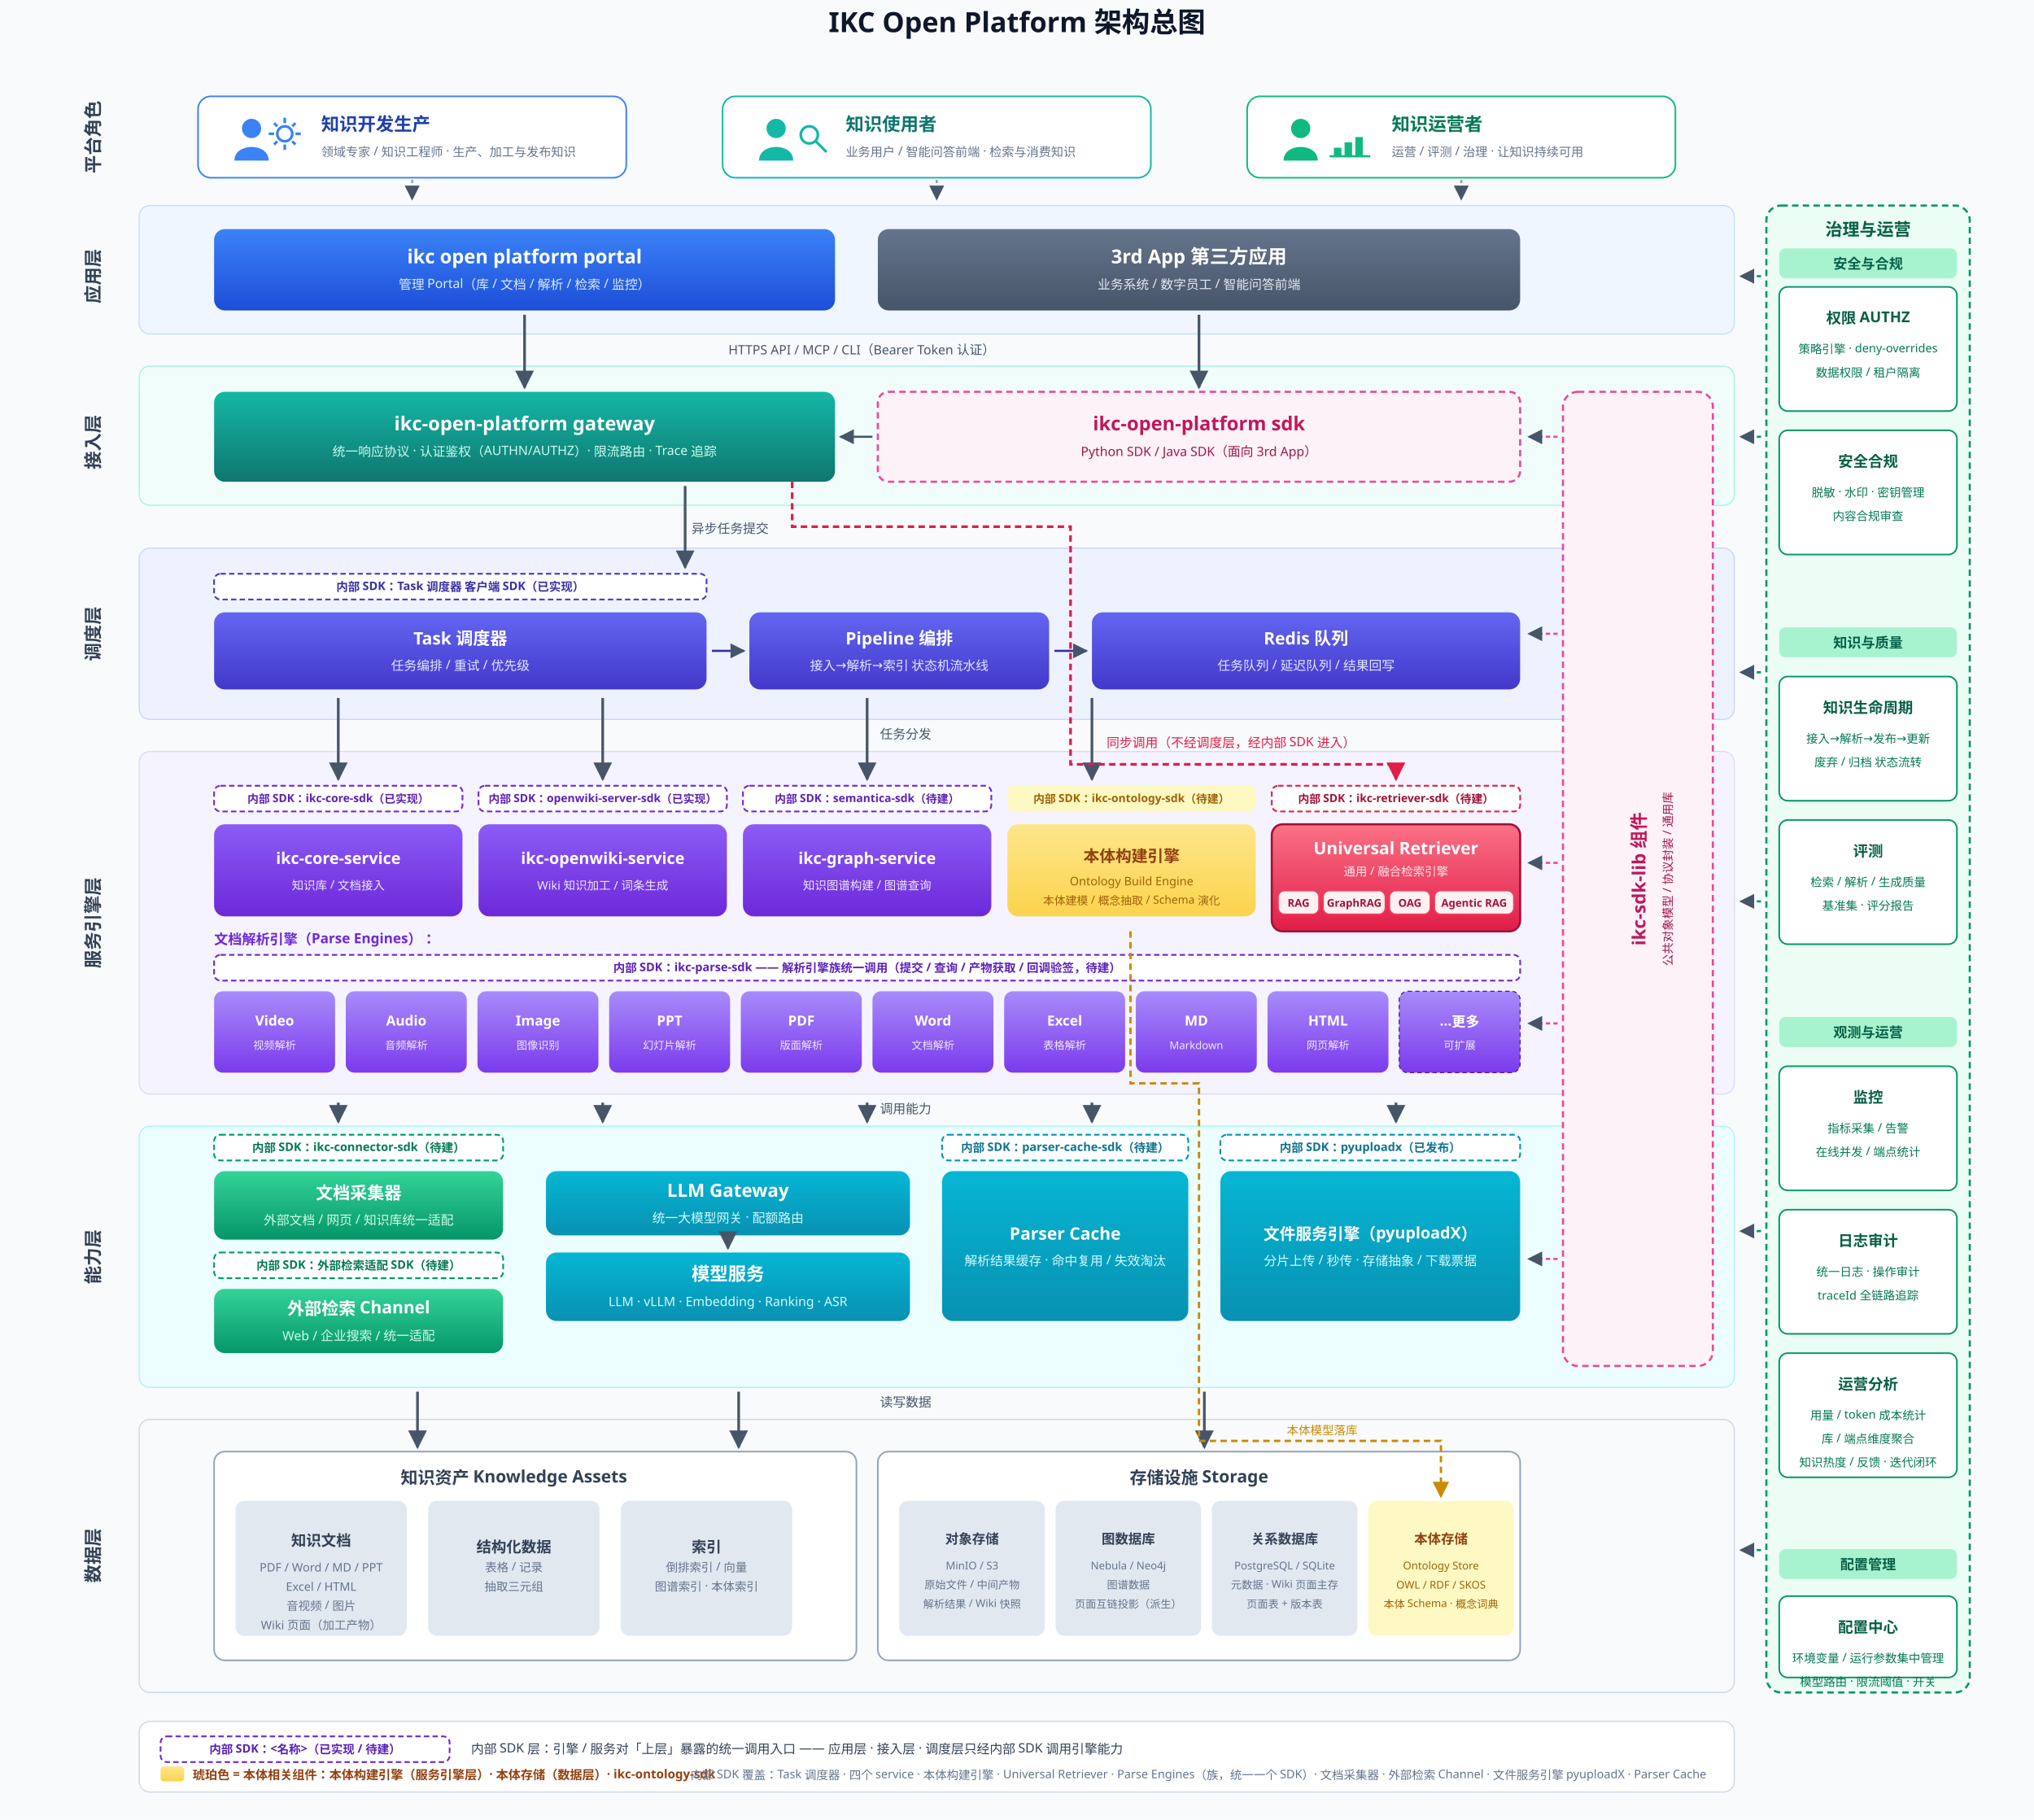
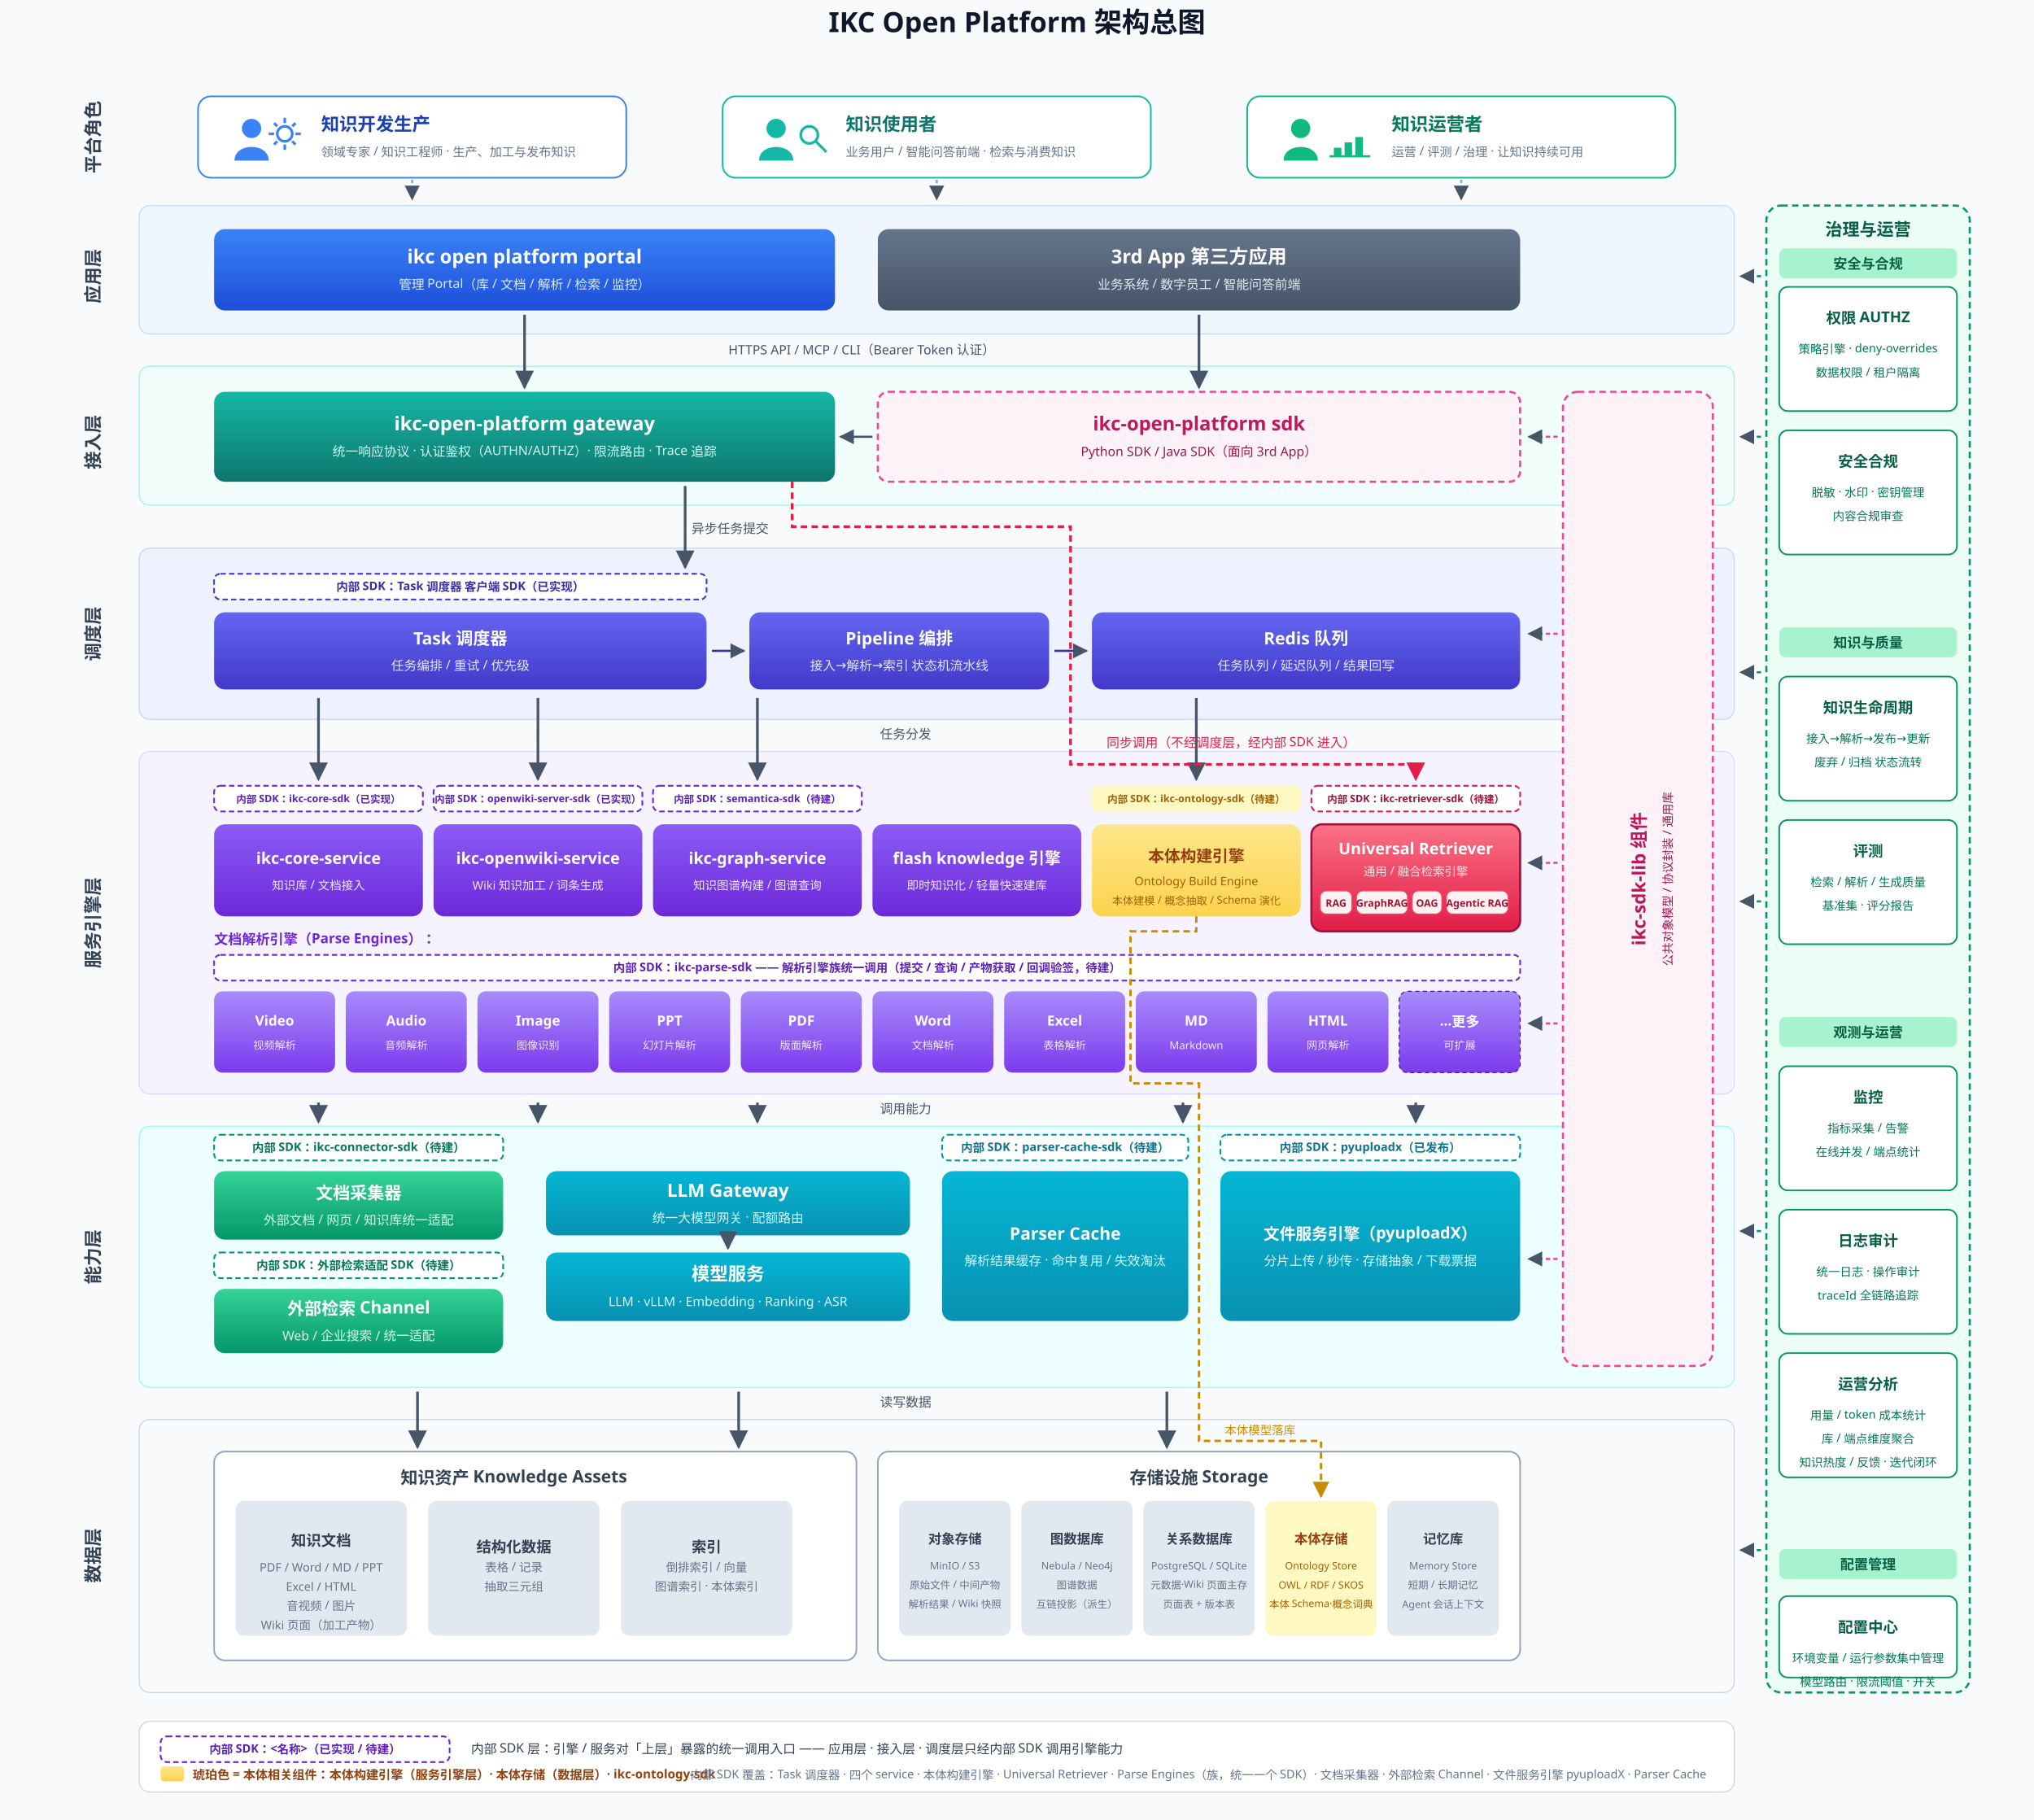
<svg xmlns="http://www.w3.org/2000/svg" viewBox="0 0 1900 1700" font-family="'PingFang SC','Microsoft YaHei','Noto Sans SC',sans-serif">
  <defs>
    <linearGradient id="gBlue" x1="0" y1="0" x2="0" y2="1">
      <stop offset="0" stop-color="#3b82f6" />
      <stop offset="1" stop-color="#1d4ed8" />
    </linearGradient>
    <linearGradient id="gTeal" x1="0" y1="0" x2="0" y2="1">
      <stop offset="0" stop-color="#14b8a6" />
      <stop offset="1" stop-color="#0f766e" />
    </linearGradient>
    <linearGradient id="gIndigo" x1="0" y1="0" x2="0" y2="1">
      <stop offset="0" stop-color="#6366f1" />
      <stop offset="1" stop-color="#4338ca" />
    </linearGradient>
    <linearGradient id="gViolet" x1="0" y1="0" x2="0" y2="1">
      <stop offset="0" stop-color="#8b5cf6" />
      <stop offset="1" stop-color="#6d28d9" />
    </linearGradient>
    <linearGradient id="gVioletLight" x1="0" y1="0" x2="0" y2="1">
      <stop offset="0" stop-color="#a78bfa" />
      <stop offset="1" stop-color="#7c3aed" />
    </linearGradient>
    <linearGradient id="gRose" x1="0" y1="0" x2="0" y2="1">
      <stop offset="0" stop-color="#fb7185" />
      <stop offset="1" stop-color="#e11d48" />
    </linearGradient>
    <linearGradient id="gEmerald" x1="0" y1="0" x2="0" y2="1">
      <stop offset="0" stop-color="#34d399" />
      <stop offset="1" stop-color="#059669" />
    </linearGradient>
    <linearGradient id="gCyan" x1="0" y1="0" x2="0" y2="1">
      <stop offset="0" stop-color="#06b6d4" />
      <stop offset="1" stop-color="#0891b2" />
    </linearGradient>
    <linearGradient id="gSlate" x1="0" y1="0" x2="0" y2="1">
      <stop offset="0" stop-color="#64748b" />
      <stop offset="1" stop-color="#475569" />
    </linearGradient>
    <linearGradient id="gAmber" x1="0" y1="0" x2="0" y2="1">
      <stop offset="0" stop-color="#fde68a" />
      <stop offset="1" stop-color="#fcd34d" />
    </linearGradient>
    <marker id="arrow" viewBox="0 0 10 10" refX="9" refY="5" markerWidth="7" markerHeight="7" orient="auto-start-reverse">
      <path d="M 0 0 L 10 5 L 0 10 z" fill="#475569" />
    </marker>
    <marker id="arrowRose" viewBox="0 0 10 10" refX="9" refY="5" markerWidth="7" markerHeight="7" orient="auto-start-reverse">
      <path d="M 0 0 L 10 5 L 0 10 z" fill="#e11d48" />
    </marker>
    <marker id="arrowAmber" viewBox="0 0 10 10" refX="9" refY="5" markerWidth="7" markerHeight="7" orient="auto-start-reverse">
      <path d="M 0 0 L 10 5 L 0 10 z" fill="#ca8a04" />
    </marker>
  </defs>
  <rect x="0" y="0" width="1900" height="1700" fill="#f8fafc" />
  <text x="950" y="30" text-anchor="middle" font-size="26" font-weight="bold" fill="#0f172a">IKC Open Platform 架构总图</text>
  <g transform="translate(0, 26)">
    <text x="93" y="102" transform="rotate(-90 93 102)" font-size="17" font-weight="bold" fill="#334155" text-anchor="middle">平台角色</text>
    <g>
      <rect x="185" y="64" width="400" height="76" rx="12" fill="#ffffff" stroke="#3b82f6" stroke-width="1.5" />
      <circle cx="235" cy="94" r="9" fill="#3b82f6" />
      <path d="M 219 124 C 219 107 251 107 251 124 Z" fill="#3b82f6" />
      <g stroke="#3b82f6" stroke-width="2.5" fill="none">
        <line x1="266" y1="89" x2="266" y2="84" />
        <line x1="266" y1="109" x2="266" y2="114" />
        <line x1="256" y1="99" x2="251" y2="99" />
        <line x1="276" y1="99" x2="281" y2="99" />
        <line x1="259" y1="92" x2="256" y2="89" />
        <line x1="273" y1="92" x2="276" y2="89" />
        <line x1="259" y1="106" x2="256" y2="109" />
        <line x1="273" y1="106" x2="276" y2="109" />
      </g>
      <circle cx="266" cy="99" r="7" fill="none" stroke="#3b82f6" stroke-width="2.5" />
      <text x="300" y="96" font-size="17" font-weight="bold" fill="#1e40af">知识开发生产</text>
      <text x="300" y="120" font-size="11.5" fill="#64748b">领域专家 / 知识工程师 · 生产、加工与发布知识</text>
    </g>
    <g>
      <rect x="675" y="64" width="400" height="76" rx="12" fill="#ffffff" stroke="#14b8a6" stroke-width="1.5" />
      <circle cx="725" cy="94" r="9" fill="#14b8a6" />
      <path d="M 709 124 C 709 107 741 107 741 124 Z" fill="#14b8a6" />
      <circle cx="756" cy="100" r="8" fill="none" stroke="#14b8a6" stroke-width="2.5" />
      <line x1="762" y1="106" x2="772" y2="116" stroke="#14b8a6" stroke-width="2.5" />
      <text x="790" y="96" font-size="17" font-weight="bold" fill="#0f766e">知识使用者</text>
      <text x="790" y="120" font-size="11.5" fill="#64748b">业务用户 / 智能问答前端 · 检索与消费知识</text>
    </g>
    <g>
      <rect x="1165" y="64" width="400" height="76" rx="12" fill="#ffffff" stroke="#10b981" stroke-width="1.5" />
      <circle cx="1215" cy="94" r="9" fill="#10b981" />
      <path d="M 1199 124 C 1199 107 1231 107 1231 124 Z" fill="#10b981" />
      <line x1="1242" y1="120" x2="1280" y2="120" stroke="#10b981" stroke-width="2" />
      <rect x="1246" y="112" width="7" height="8" fill="#10b981" />
      <rect x="1256" y="107" width="7" height="13" fill="#10b981" />
      <rect x="1266" y="102" width="7" height="18" fill="#10b981" />
      <text x="1300" y="96" font-size="17" font-weight="bold" fill="#047857">知识运营者</text>
      <text x="1300" y="120" font-size="11.5" fill="#64748b">运营 / 评测 / 治理 · 让知识持续可用</text>
    </g>
    <g stroke="#94a3b8" stroke-width="2" stroke-dasharray="3 3">
      <line x1="385" y1="142" x2="385" y2="160" marker-end="url(#arrow)" />
      <line x1="875" y1="142" x2="875" y2="160" marker-end="url(#arrow)" />
      <line x1="1365" y1="142" x2="1365" y2="160" marker-end="url(#arrow)" />
    </g>
  </g>
  <g transform="translate(0, 126)">
    <rect x="130" y="66" width="1490" height="120" rx="10" fill="#eff6ff" stroke="#bfdbfe" />
    <rect x="130" y="216" width="1490" height="130" rx="10" fill="#f0fdfa" stroke="#99f6e4" />
    <rect x="130" y="386" width="1490" height="160" rx="10" fill="#eef2ff" stroke="#c7d2fe" />
    <rect x="130" y="576" width="1490" height="320" rx="10" fill="#f5f3ff" stroke="#ddd6fe" />
    <rect x="130" y="926" width="1490" height="244" rx="10" fill="#ecfeff" stroke="#a5f3fc" />
    <rect x="130" y="1200" width="1490" height="255" rx="10" fill="#f8fafc" stroke="#cbd5e1" />
    <g font-size="17" font-weight="bold" fill="#334155" text-anchor="middle">
      <text x="93" y="132" transform="rotate(-90 93 132)">应用层</text>
      <text x="93" y="287" transform="rotate(-90 93 287)">接入层</text>
      <text x="93" y="466" transform="rotate(-90 93 466)">调度层</text>
      <text x="93" y="736" transform="rotate(-90 93 736)">服务引擎层</text>
      <text x="93" y="1048" transform="rotate(-90 93 1048)">能力层</text>
      <text x="93" y="1327" transform="rotate(-90 93 1327)">数据层</text>
    </g>
    <g>
      <rect x="200" y="88" width="580" height="76" rx="10" fill="url(#gBlue)" />
      <text x="490.0" y="120.0" text-anchor="middle" font-size="18" font-weight="bold" fill="#ffffff">ikc open platform portal</text>
      <text x="490.0" y="144.0" text-anchor="middle" font-size="12" fill="#dbeafe">管理 Portal（库 / 文档 / 解析 / 检索 / 监控）</text>
      <rect x="820" y="88" width="600" height="76" rx="10" fill="url(#gSlate)" />
      <text x="1120.0" y="120.0" text-anchor="middle" font-size="18" font-weight="bold" fill="#ffffff">3rd App 第三方应用</text>
      <text x="1120.0" y="144.0" text-anchor="middle" font-size="12" fill="#e2e8f0">业务系统 / 数字员工 / 智能问答前端</text>
    </g>
    <g>
      <rect x="200" y="240" width="580" height="84" rx="10" fill="url(#gTeal)" />
      <text x="490.0" y="276.0" text-anchor="middle" font-size="18" font-weight="bold" fill="#ffffff">ikc-open-platform gateway</text>
      <text x="490.0" y="300.0" text-anchor="middle" font-size="12" fill="#ccfbf1">统一响应协议 · 认证鉴权（AUTHN/AUTHZ）· 限流路由 · Trace 追踪</text>
      <rect x="820" y="240" width="600" height="84" rx="10" fill="#fdf2f8" stroke="#ec4899" stroke-width="2" stroke-dasharray="6 4" />
      <text x="1120.0" y="276.0" text-anchor="middle" font-size="18" font-weight="bold" fill="#be185d">ikc-open-platform sdk</text>
      <text x="1120.0" y="300.0" text-anchor="middle" font-size="12" fill="#9d174d">Python SDK / Java SDK（面向 3rd App）</text>
    </g>
    <line x1="815" y1="282" x2="785" y2="282" stroke="#475569" stroke-width="2" marker-end="url(#arrow)" />
    <g>
      <g>
        <rect x="200" y="410" width="460" height="24" rx="6" fill="#ffffff" stroke="#4338ca" stroke-width="1.6" stroke-dasharray="5 3" />
        <text x="430.0" y="426.0" text-anchor="middle" font-size="11" font-weight="bold" fill="#3730a3">内部 SDK：Task 调度器 客户端 SDK（已实现）</text>
      </g>
      <rect x="200" y="446" width="460" height="72" rx="10" fill="url(#gIndigo)" />
      <text x="430.0" y="476.0" text-anchor="middle" font-size="16" font-weight="bold" fill="#ffffff">Task 调度器</text>
      <text x="430.0" y="500.0" text-anchor="middle" font-size="12" fill="#e0e7ff">任务编排 / 重试 / 优先级</text>
      <rect x="700" y="446" width="280" height="72" rx="10" fill="url(#gIndigo)" />
      <text x="840.0" y="476.0" text-anchor="middle" font-size="16" font-weight="bold" fill="#ffffff">Pipeline 编排</text>
      <text x="840.0" y="500.0" text-anchor="middle" font-size="12" fill="#e0e7ff">接入→解析→索引 状态机流水线</text>
      <rect x="1020" y="446" width="400" height="72" rx="10" fill="url(#gIndigo)" />
      <text x="1220.0" y="476.0" text-anchor="middle" font-size="16" font-weight="bold" fill="#ffffff">Redis 队列</text>
      <text x="1220.0" y="500.0" text-anchor="middle" font-size="12" fill="#e0e7ff">任务队列 / 延迟队列 / 结果回写</text>
    </g>
    <line x1="665" y1="482" x2="695" y2="482" stroke="#3730a3" stroke-width="2" marker-end="url(#arrow)" />
    <line x1="985" y1="482" x2="1015" y2="482" stroke="#3730a3" stroke-width="2" marker-end="url(#arrow)" />
    <g>
      <g>
-         <rect x="200" y="608" width="232" height="24" rx="6" fill="#ffffff" stroke="#6d28d9" stroke-width="1.6" stroke-dasharray="5 3" />
-         <text x="316.0" y="624.0" text-anchor="middle" font-size="10.5" font-weight="bold" fill="#5b21b6">内部 SDK：ikc-core-sdk（已实现）</text>
-       </g>
-       <g>
-         <rect x="447" y="608" width="232" height="24" rx="6" fill="#ffffff" stroke="#6d28d9" stroke-width="1.6" stroke-dasharray="5 3" />
-         <text x="563.0" y="624.0" text-anchor="middle" font-size="10.5" font-weight="bold" fill="#5b21b6">内部 SDK：openwiki-server-sdk（已实现）</text>
-       </g>
-       <g>
-         <rect x="694" y="608" width="232" height="24" rx="6" fill="#ffffff" stroke="#6d28d9" stroke-width="1.6" stroke-dasharray="5 3" />
-         <text x="810.0" y="624.0" text-anchor="middle" font-size="10.5" font-weight="bold" fill="#5b21b6">内部 SDK：semantica-sdk（待建）</text>
-       </g>
-       <g>
-         <rect x="941" y="608" width="232" height="24" rx="6" fill="#fef9c3" />
-         <text x="1057.0" y="624.0" text-anchor="middle" font-size="10.5" font-weight="bold" fill="#a16207">内部 SDK：ikc-ontology-sdk（待建）</text>
-       </g>
-       <g>
-         <rect x="1188" y="608" width="232" height="24" rx="6" fill="#ffffff" stroke="#e11d48" stroke-width="1.6" stroke-dasharray="5 3" />
-         <text x="1304.0" y="624.0" text-anchor="middle" font-size="10.5" font-weight="bold" fill="#9f1239">内部 SDK：ikc-retriever-sdk（待建）</text>
-       </g>
-     </g>
-     <g>
-       <rect x="200" y="644" width="232" height="86" rx="10" fill="url(#gViolet)" />
-       <text x="316.0" y="681.0" text-anchor="middle" font-size="15" font-weight="bold" fill="#ffffff">ikc-core-service</text>
-       <text x="316.0" y="705.0" text-anchor="middle" font-size="11" fill="#ede9fe">知识库 / 文档接入</text>
-       <rect x="447" y="644" width="232" height="86" rx="10" fill="url(#gViolet)" />
-       <text x="563.0" y="681.0" text-anchor="middle" font-size="15" font-weight="bold" fill="#ffffff">ikc-openwiki-service</text>
-       <text x="563.0" y="705.0" text-anchor="middle" font-size="11" fill="#ede9fe">Wiki 知识加工 / 词条生成</text>
-       <rect x="694" y="644" width="232" height="86" rx="10" fill="url(#gViolet)" />
-       <text x="810.0" y="681.0" text-anchor="middle" font-size="15" font-weight="bold" fill="#ffffff">ikc-graph-service</text>
-       <text x="810.0" y="705.0" text-anchor="middle" font-size="11" fill="#ede9fe">知识图谱构建 / 图谱查询</text>
-       <rect x="941" y="644" width="232" height="86" rx="10" fill="url(#gAmber)" />
-       <text x="1057.0" y="679.0" text-anchor="middle" font-size="15" font-weight="bold" fill="#92400e">本体构建引擎</text>
-       <text x="1057.0" y="701.0" text-anchor="middle" font-size="11" fill="#a16207">Ontology Build Engine</text>
-       <text x="1057.0" y="719.0" text-anchor="middle" font-size="10.5" fill="#a16207">本体建模 / 概念抽取 / Schema 演化</text>
-       <rect x="1188" y="644" width="232" height="100" rx="10" fill="url(#gRose)" stroke="#9f1239" stroke-width="2" />
-       <text x="1304.0" y="672.0" text-anchor="middle" font-size="16" font-weight="bold" fill="#ffffff">Universal Retriever</text>
-       <text x="1304.0" y="692.0" text-anchor="middle" font-size="11" fill="#ffe4e6">通用 / 融合检索引擎</text>
-       <g font-size="10" font-weight="bold" text-anchor="middle">
-         <rect x="1194" y="706" width="38" height="22" rx="6" fill="#fff1f2" stroke="#f43f5e" stroke-width="1.2" />
-         <text x="1213" y="721" fill="#9f1239">RAG</text>
-         <rect x="1236" y="706" width="58" height="22" rx="6" fill="#fff1f2" stroke="#f43f5e" stroke-width="1.2" />
-         <text x="1265" y="721" fill="#9f1239">GraphRAG</text>
-         <rect x="1298" y="706" width="38" height="22" rx="6" fill="#fff1f2" stroke="#f43f5e" stroke-width="1.2" />
-         <text x="1317" y="721" fill="#9f1239">OAG</text>
-         <rect x="1340" y="706" width="74" height="22" rx="6" fill="#fff1f2" stroke="#f43f5e" stroke-width="1.2" />
-         <text x="1377" y="721" fill="#9f1239">Agentic RAG</text>
+         <rect x="200" y="608" width="195" height="24" rx="6" fill="#ffffff" stroke="#6d28d9" stroke-width="1.6" stroke-dasharray="5 3" />
+         <text x="297.5" y="624.0" text-anchor="middle" font-size="9.5" font-weight="bold" fill="#5b21b6">内部 SDK：ikc-core-sdk（已实现）</text>
+       </g>
+       <g>
+         <rect x="405" y="608" width="195" height="24" rx="6" fill="#ffffff" stroke="#6d28d9" stroke-width="1.6" stroke-dasharray="5 3" />
+         <text x="502.5" y="624.0" text-anchor="middle" font-size="9.5" font-weight="bold" fill="#5b21b6">内部 SDK：openwiki-server-sdk（已实现）</text>
+       </g>
+       <g>
+         <rect x="610" y="608" width="195" height="24" rx="6" fill="#ffffff" stroke="#6d28d9" stroke-width="1.6" stroke-dasharray="5 3" />
+         <text x="707.5" y="624.0" text-anchor="middle" font-size="9.5" font-weight="bold" fill="#5b21b6">内部 SDK：semantica-sdk（待建）</text>
+       </g>
+       <g>
+         <rect x="1020" y="608" width="195" height="24" rx="6" fill="#fef9c3" />
+         <text x="1117.5" y="624.0" text-anchor="middle" font-size="9.5" font-weight="bold" fill="#a16207">内部 SDK：ikc-ontology-sdk（待建）</text>
+       </g>
+       <g>
+         <rect x="1225" y="608" width="195" height="24" rx="6" fill="#ffffff" stroke="#e11d48" stroke-width="1.6" stroke-dasharray="5 3" />
+         <text x="1322.5" y="624.0" text-anchor="middle" font-size="9.5" font-weight="bold" fill="#9f1239">内部 SDK：ikc-retriever-sdk（待建）</text>
+       </g>
+     </g>
+     <g>
+       <rect x="200" y="644" width="195" height="86" rx="10" fill="url(#gViolet)" />
+       <text x="297.5" y="681.0" text-anchor="middle" font-size="15" font-weight="bold" fill="#ffffff">ikc-core-service</text>
+       <text x="297.5" y="705.0" text-anchor="middle" font-size="11" fill="#ede9fe">知识库 / 文档接入</text>
+       <rect x="405" y="644" width="195" height="86" rx="10" fill="url(#gViolet)" />
+       <text x="502.5" y="681.0" text-anchor="middle" font-size="15" font-weight="bold" fill="#ffffff">ikc-openwiki-service</text>
+       <text x="502.5" y="705.0" text-anchor="middle" font-size="11" fill="#ede9fe">Wiki 知识加工 / 词条生成</text>
+       <rect x="610" y="644" width="195" height="86" rx="10" fill="url(#gViolet)" />
+       <text x="707.5" y="681.0" text-anchor="middle" font-size="15" font-weight="bold" fill="#ffffff">ikc-graph-service</text>
+       <text x="707.5" y="705.0" text-anchor="middle" font-size="11" fill="#ede9fe">知识图谱构建 / 图谱查询</text>
+       <rect x="815" y="644" width="195" height="86" rx="10" fill="url(#gViolet)" />
+       <text x="912.5" y="681.0" text-anchor="middle" font-size="15" font-weight="bold" fill="#ffffff">flash knowledge 引擎</text>
+       <text x="912.5" y="705.0" text-anchor="middle" font-size="11" fill="#ede9fe">即时知识化 / 轻量快速建库</text>
+       <rect x="1020" y="644" width="195" height="86" rx="10" fill="url(#gAmber)" />
+       <text x="1117.5" y="679.0" text-anchor="middle" font-size="15" font-weight="bold" fill="#92400e">本体构建引擎</text>
+       <text x="1117.5" y="701.0" text-anchor="middle" font-size="11" fill="#a16207">Ontology Build Engine</text>
+       <text x="1117.5" y="719.0" text-anchor="middle" font-size="10" fill="#a16207">本体建模 / 概念抽取 / Schema 演化</text>
+       <rect x="1225" y="644" width="195" height="100" rx="10" fill="url(#gRose)" stroke="#9f1239" stroke-width="2" />
+       <text x="1322.5" y="672.0" text-anchor="middle" font-size="15" font-weight="bold" fill="#ffffff">Universal Retriever</text>
+       <text x="1322.5" y="692.0" text-anchor="middle" font-size="11" fill="#ffe4e6">通用 / 融合检索引擎</text>
+       <g font-size="9.5" font-weight="bold" text-anchor="middle">
+         <rect x="1233" y="706" width="30" height="22" rx="6" fill="#fff1f2" stroke="#f43f5e" stroke-width="1.2" />
+         <text x="1248" y="721" fill="#9f1239">RAG</text>
+         <rect x="1267" y="706" width="48" height="22" rx="6" fill="#fff1f2" stroke="#f43f5e" stroke-width="1.2" />
+         <text x="1291" y="721" fill="#9f1239">GraphRAG</text>
+         <rect x="1319" y="706" width="28" height="22" rx="6" fill="#fff1f2" stroke="#f43f5e" stroke-width="1.2" />
+         <text x="1333" y="721" fill="#9f1239">OAG</text>
+         <rect x="1351" y="706" width="58" height="22" rx="6" fill="#fff1f2" stroke="#f43f5e" stroke-width="1.2" />
+         <text x="1380" y="721" fill="#9f1239">Agentic RAG</text>
      </g>
    </g>
    <text x="200" y="756" font-size="13" font-weight="bold" fill="#6d28d9">文档解析引擎（Parse Engines）：</text>
    <g>
      <rect x="200" y="766" width="1220" height="24" rx="6" fill="#ffffff" stroke="#6d28d9" stroke-width="1.6" stroke-dasharray="5 3" />
      <text x="810.0" y="782.0" text-anchor="middle" font-size="11" font-weight="bold" fill="#5b21b6">内部 SDK：ikc-parse-sdk —— 解析引擎族统一调用（提交 / 查询 / 产物获取 / 回调验签，待建）</text>
    </g>
    <g font-size="13" font-weight="bold" fill="#ffffff" text-anchor="middle">
      <rect x="200" y="800" width="113" height="76" rx="8" fill="url(#gVioletLight)" />
      <text x="256.5" y="832">Video</text>
      <text x="256.5" y="854" font-size="10" font-weight="normal" fill="#ede9fe">视频解析</text>
      <rect x="323" y="800" width="113" height="76" rx="8" fill="url(#gVioletLight)" />
      <text x="379.5" y="832">Audio</text>
      <text x="379.5" y="854" font-size="10" font-weight="normal" fill="#ede9fe">音频解析</text>
      <rect x="446" y="800" width="113" height="76" rx="8" fill="url(#gVioletLight)" />
      <text x="502.5" y="832">Image</text>
      <text x="502.5" y="854" font-size="10" font-weight="normal" fill="#ede9fe">图像识别</text>
      <rect x="569" y="800" width="113" height="76" rx="8" fill="url(#gVioletLight)" />
      <text x="625.5" y="832">PPT</text>
      <text x="625.5" y="854" font-size="10" font-weight="normal" fill="#ede9fe">幻灯片解析</text>
      <rect x="692" y="800" width="113" height="76" rx="8" fill="url(#gVioletLight)" />
      <text x="748.5" y="832">PDF</text>
      <text x="748.5" y="854" font-size="10" font-weight="normal" fill="#ede9fe">版面解析</text>
      <rect x="815" y="800" width="113" height="76" rx="8" fill="url(#gVioletLight)" />
      <text x="871.5" y="832">Word</text>
      <text x="871.5" y="854" font-size="10" font-weight="normal" fill="#ede9fe">文档解析</text>
      <rect x="938" y="800" width="113" height="76" rx="8" fill="url(#gVioletLight)" />
      <text x="994.5" y="832">Excel</text>
      <text x="994.5" y="854" font-size="10" font-weight="normal" fill="#ede9fe">表格解析</text>
      <rect x="1061" y="800" width="113" height="76" rx="8" fill="url(#gVioletLight)" />
      <text x="1117.5" y="832">MD</text>
      <text x="1117.5" y="854" font-size="10" font-weight="normal" fill="#ede9fe">Markdown</text>
      <rect x="1184" y="800" width="113" height="76" rx="8" fill="url(#gVioletLight)" />
      <text x="1240.5" y="832">HTML</text>
      <text x="1240.5" y="854" font-size="10" font-weight="normal" fill="#ede9fe">网页解析</text>
      <rect x="1307" y="800" width="113" height="76" rx="8" fill="url(#gVioletLight)" stroke="#4c1d95" stroke-dasharray="4 3" />
      <text x="1363.5" y="832">…更多</text>
      <text x="1363.5" y="854" font-size="10" font-weight="normal" fill="#ede9fe">可扩展</text>
    </g>
    <g>
      <g>
        <rect x="200" y="934" width="270" height="24" rx="6" fill="#ffffff" stroke="#059669" stroke-width="1.6" stroke-dasharray="5 3" />
        <text x="335.0" y="950.0" text-anchor="middle" font-size="11" font-weight="bold" fill="#047857">内部 SDK：ikc-connector-sdk（待建）</text>
      </g>
      <rect x="200" y="968" width="270" height="64" rx="10" fill="url(#gEmerald)" />
      <text x="335.0" y="994.0" text-anchor="middle" font-size="16" font-weight="bold" fill="#ffffff">文档采集器</text>
      <text x="335.0" y="1018.0" text-anchor="middle" font-size="12" fill="#d1fae5">外部文档 / 网页 / 知识库统一适配</text>
      <g>
        <rect x="200" y="1044" width="270" height="24" rx="6" fill="#ffffff" stroke="#059669" stroke-width="1.6" stroke-dasharray="5 3" />
        <text x="335.0" y="1060.0" text-anchor="middle" font-size="11" font-weight="bold" fill="#047857">内部 SDK：外部检索适配 SDK（待建）</text>
      </g>
      <rect x="200" y="1078" width="270" height="60" rx="10" fill="url(#gEmerald)" />
      <text x="335.0" y="1102.0" text-anchor="middle" font-size="16" font-weight="bold" fill="#ffffff">外部检索 Channel</text>
      <text x="335.0" y="1126.0" text-anchor="middle" font-size="12" fill="#d1fae5">Web / 企业搜索 / 统一适配</text>
      <rect x="510" y="968" width="340" height="60" rx="10" fill="url(#gCyan)" />
      <text x="680.0" y="992.0" text-anchor="middle" font-size="17" font-weight="bold" fill="#ffffff">LLM Gateway</text>
      <text x="680.0" y="1016.0" text-anchor="middle" font-size="12" fill="#cffafe">统一大模型网关 · 配额路由</text>
      <line x1="680" y1="1030" x2="680" y2="1040" stroke="#0e7490" stroke-width="2.5" marker-end="url(#arrow)" />
      <rect x="510" y="1044" width="340" height="64" rx="10" fill="url(#gCyan)" />
      <text x="680.0" y="1070.0" text-anchor="middle" font-size="17" font-weight="bold" fill="#ffffff">模型服务</text>
      <text x="680.0" y="1094.0" text-anchor="middle" font-size="12" fill="#cffafe">LLM · vLLM · Embedding · Ranking · ASR</text>
      <g>
        <rect x="880" y="934" width="230" height="24" rx="6" fill="#ffffff" stroke="#0891b2" stroke-width="1.6" stroke-dasharray="5 3" />
        <text x="995.0" y="950.0" text-anchor="middle" font-size="11" font-weight="bold" fill="#0e7490">内部 SDK：parser-cache-sdk（待建）</text>
      </g>
      <rect x="880" y="968" width="230" height="140" rx="10" fill="url(#gCyan)" />
      <text x="995.0" y="1032.0" text-anchor="middle" font-size="16" font-weight="bold" fill="#ffffff">Parser Cache</text>
      <text x="995.0" y="1056.0" text-anchor="middle" font-size="12" fill="#cffafe">解析结果缓存 · 命中复用 / 失效淘汰</text>
      <g>
        <rect x="1140" y="934" width="280" height="24" rx="6" fill="#ffffff" stroke="#0891b2" stroke-width="1.6" stroke-dasharray="5 3" />
        <text x="1280.0" y="950.0" text-anchor="middle" font-size="11" font-weight="bold" fill="#0e7490">内部 SDK：pyuploadx（已发布）</text>
      </g>
      <rect x="1140" y="968" width="280" height="140" rx="10" fill="url(#gCyan)" />
      <text x="1280.0" y="1032.0" text-anchor="middle" font-size="15" font-weight="bold" fill="#ffffff">文件服务引擎（pyuploadX）</text>
      <text x="1280.0" y="1056.0" text-anchor="middle" font-size="12" fill="#cffafe">分片上传 / 秒传 · 存储抽象 / 下载票据</text>
    </g>
    <g>
      <rect x="200" y="1230" width="600" height="195" rx="10" fill="#ffffff" stroke="#94a3b8" stroke-width="1.5" />
      <text x="480" y="1260" text-anchor="middle" font-size="16" font-weight="bold" fill="#334155">知识资产 Knowledge Assets</text>
      <g text-anchor="middle">
        <rect x="220" y="1276" width="160" height="126" rx="8" fill="#e2e8f0" />
        <text x="300" y="1318" font-size="14" font-weight="bold" fill="#334155">知识文档</text>
        <text x="300" y="1342" font-size="11" fill="#64748b">PDF / Word / MD / PPT</text>
        <text x="300" y="1360" font-size="11" fill="#64748b">Excel / HTML</text>
        <text x="300" y="1378" font-size="11" fill="#64748b">音视频 / 图片</text>
        <text x="300" y="1396" font-size="11" fill="#64748b">Wiki 页面（加工产物）</text>
        <rect x="400" y="1276" width="160" height="126" rx="8" fill="#e2e8f0" />
        <text x="480" y="1324" font-size="14" font-weight="bold" fill="#334155">结构化数据</text>
        <text x="480" y="1342" font-size="11" fill="#64748b">表格 / 记录</text>
        <text x="480" y="1360" font-size="11" fill="#64748b">抽取三元组</text>
        <rect x="580" y="1276" width="160" height="126" rx="8" fill="#e2e8f0" />
        <text x="660" y="1324" font-size="14" font-weight="bold" fill="#334155">索引</text>
        <text x="660" y="1342" font-size="11" fill="#64748b">倒排索引 / 向量</text>
        <text x="660" y="1360" font-size="11" fill="#64748b">图谱索引 · 本体索引</text>
      </g>
      <rect x="820" y="1230" width="600" height="195" rx="10" fill="#ffffff" stroke="#94a3b8" stroke-width="1.5" />
      <text x="1120" y="1260" text-anchor="middle" font-size="16" font-weight="bold" fill="#334155">存储设施 Storage</text>
      <g text-anchor="middle">
-         <rect x="840" y="1276" width="136" height="126" rx="8" fill="#e2e8f0" />
-         <text x="908" y="1316" font-size="12.5" font-weight="bold" fill="#334155">对象存储</text>
-         <text x="908" y="1340" font-size="10" fill="#64748b">MinIO / S3</text>
-         <text x="908" y="1358" font-size="10" fill="#64748b">原始文件 / 中间产物</text>
-         <text x="908" y="1376" font-size="10" fill="#64748b">解析结果 / Wiki 快照</text>
-         <rect x="986" y="1276" width="136" height="126" rx="8" fill="#e2e8f0" />
-         <text x="1054" y="1316" font-size="12.5" font-weight="bold" fill="#334155">图数据库</text>
-         <text x="1054" y="1340" font-size="10" fill="#64748b">Nebula / Neo4j</text>
-         <text x="1054" y="1358" font-size="10" fill="#64748b">图谱数据</text>
-         <text x="1054" y="1376" font-size="10" fill="#64748b">页面互链投影（派生）</text>
-         <rect x="1132" y="1276" width="136" height="126" rx="8" fill="#e2e8f0" />
-         <text x="1200" y="1316" font-size="12.5" font-weight="bold" fill="#334155">关系数据库</text>
-         <text x="1200" y="1340" font-size="10" fill="#64748b">PostgreSQL / SQLite</text>
-         <text x="1200" y="1358" font-size="10" fill="#64748b">元数据 · Wiki 页面主存</text>
-         <text x="1200" y="1376" font-size="10" fill="#64748b">页面表 + 版本表</text>
-         <rect x="1278" y="1276" width="136" height="126" rx="8" fill="#fef9c3" />
-         <text x="1346" y="1316" font-size="12.5" font-weight="bold" fill="#92400e">本体存储</text>
-         <text x="1346" y="1340" font-size="10" fill="#a16207">Ontology Store</text>
-         <text x="1346" y="1358" font-size="10" fill="#a16207">OWL / RDF / SKOS</text>
-         <text x="1346" y="1376" font-size="10" fill="#a16207">本体 Schema · 概念词典</text>
+         <rect x="840" y="1276" width="104" height="126" rx="8" fill="#e2e8f0" />
+         <text x="892" y="1316" font-size="12.5" font-weight="bold" fill="#334155">对象存储</text>
+         <text x="892" y="1340" font-size="9.5" fill="#64748b">MinIO / S3</text>
+         <text x="892" y="1358" font-size="9.5" fill="#64748b">原始文件 / 中间产物</text>
+         <text x="892" y="1376" font-size="9.5" fill="#64748b">解析结果 / Wiki 快照</text>
+         <rect x="954" y="1276" width="104" height="126" rx="8" fill="#e2e8f0" />
+         <text x="1006" y="1316" font-size="12.5" font-weight="bold" fill="#334155">图数据库</text>
+         <text x="1006" y="1340" font-size="9.5" fill="#64748b">Nebula / Neo4j</text>
+         <text x="1006" y="1358" font-size="9.5" fill="#64748b">图谱数据</text>
+         <text x="1006" y="1376" font-size="9.5" fill="#64748b">互链投影（派生）</text>
+         <rect x="1068" y="1276" width="104" height="126" rx="8" fill="#e2e8f0" />
+         <text x="1120" y="1316" font-size="12.5" font-weight="bold" fill="#334155">关系数据库</text>
+         <text x="1120" y="1340" font-size="9.5" fill="#64748b">PostgreSQL / SQLite</text>
+         <text x="1120" y="1358" font-size="9.5" fill="#64748b">元数据·Wiki 页面主存</text>
+         <text x="1120" y="1376" font-size="9.5" fill="#64748b">页面表 + 版本表</text>
+         <rect x="1182" y="1276" width="104" height="126" rx="8" fill="#fef9c3" />
+         <text x="1234" y="1316" font-size="12.5" font-weight="bold" fill="#92400e">本体存储</text>
+         <text x="1234" y="1340" font-size="9.5" fill="#a16207">Ontology Store</text>
+         <text x="1234" y="1358" font-size="9.5" fill="#a16207">OWL / RDF / SKOS</text>
+         <text x="1234" y="1376" font-size="9.5" fill="#a16207">本体 Schema·概念词典</text>
+         <rect x="1296" y="1276" width="104" height="126" rx="8" fill="#e2e8f0" />
+         <text x="1348" y="1316" font-size="12.5" font-weight="bold" fill="#334155">记忆库</text>
+         <text x="1348" y="1340" font-size="9.5" fill="#64748b">Memory Store</text>
+         <text x="1348" y="1358" font-size="9.5" fill="#64748b">短期 / 长期记忆</text>
+         <text x="1348" y="1376" font-size="9.5" fill="#64748b">Agent 会话上下文</text>
      </g>
    </g>
    <g>
      <rect x="1460" y="240" width="140" height="910" rx="14" fill="#fdf2f8" stroke="#ec4899" stroke-width="2" stroke-dasharray="6 4" />
      <text x="1537" y="695" text-anchor="middle" font-size="17" font-weight="bold" fill="#be185d" transform="rotate(-90 1537 695)">ikc-sdk-lib 组件</text>
      <text x="1562" y="695" text-anchor="middle" font-size="11" fill="#9d174d" transform="rotate(-90 1562 695)">公共对象模型 / 协议封装 / 通用库</text>
      <g stroke="#ec4899" stroke-width="2" stroke-dasharray="4 3">
        <line x1="1455" y1="282" x2="1428" y2="282" marker-end="url(#arrow)" />
        <line x1="1455" y1="466" x2="1428" y2="466" marker-end="url(#arrow)" />
        <line x1="1455" y1="680" x2="1428" y2="680" marker-end="url(#arrow)" />
        <line x1="1455" y1="830" x2="1428" y2="830" marker-end="url(#arrow)" />
        <line x1="1455" y1="1050" x2="1428" y2="1050" marker-end="url(#arrow)" />
      </g>
    </g>
    <g>
      <rect x="1650" y="66" width="190" height="1389" rx="14" fill="#ecfdf5" stroke="#059669" stroke-width="2" stroke-dasharray="6 4" />
      <text x="1745" y="94" text-anchor="middle" font-size="16" font-weight="bold" fill="#065f46">治理与运营</text>
      <rect x="1662" y="106" width="166" height="28" rx="6" fill="#a7f3d0" />
      <text x="1745" y="125" text-anchor="middle" font-size="13" font-weight="bold" fill="#065f46">安全与合规</text>
      <rect x="1662" y="142" width="166" height="116" rx="8" fill="#ffffff" stroke="#059669" stroke-width="1.5" />
      <text x="1745.0" y="176" text-anchor="middle" font-size="14" font-weight="bold" fill="#065f46">权限 AUTHZ</text>
      <text x="1745.0" y="204" text-anchor="middle" font-size="11" fill="#047857">策略引擎 · deny-overrides</text>
      <text x="1745.0" y="226" text-anchor="middle" font-size="11" fill="#047857">数据权限 / 租户隔离</text>
      <rect x="1662" y="276" width="166" height="116" rx="8" fill="#ffffff" stroke="#059669" stroke-width="1.5" />
      <text x="1745.0" y="310" text-anchor="middle" font-size="14" font-weight="bold" fill="#065f46">安全合规</text>
      <text x="1745.0" y="338" text-anchor="middle" font-size="11" fill="#047857">脱敏 · 水印 · 密钥管理</text>
      <text x="1745.0" y="360" text-anchor="middle" font-size="11" fill="#047857">内容合规审查</text>
      <rect x="1662" y="460" width="166" height="28" rx="6" fill="#a7f3d0" />
      <text x="1745" y="479" text-anchor="middle" font-size="13" font-weight="bold" fill="#065f46">知识与质量</text>
      <rect x="1662" y="506" width="166" height="116" rx="8" fill="#ffffff" stroke="#059669" stroke-width="1.5" />
      <text x="1745.0" y="540" text-anchor="middle" font-size="14" font-weight="bold" fill="#065f46">知识生命周期</text>
      <text x="1745.0" y="568" text-anchor="middle" font-size="11" fill="#047857">接入→解析→发布→更新</text>
      <text x="1745.0" y="590" text-anchor="middle" font-size="11" fill="#047857">废弃 / 归档 状态流转</text>
      <rect x="1662" y="640" width="166" height="116" rx="8" fill="#ffffff" stroke="#059669" stroke-width="1.5" />
      <text x="1745.0" y="674" text-anchor="middle" font-size="14" font-weight="bold" fill="#065f46">评测</text>
      <text x="1745.0" y="702" text-anchor="middle" font-size="11" fill="#047857">检索 / 解析 / 生成质量</text>
      <text x="1745.0" y="724" text-anchor="middle" font-size="11" fill="#047857">基准集 · 评分报告</text>
      <rect x="1662" y="824" width="166" height="28" rx="6" fill="#a7f3d0" />
      <text x="1745" y="843" text-anchor="middle" font-size="13" font-weight="bold" fill="#065f46">观测与运营</text>
      <rect x="1662" y="870" width="166" height="116" rx="8" fill="#ffffff" stroke="#059669" stroke-width="1.5" />
      <text x="1745.0" y="904" text-anchor="middle" font-size="14" font-weight="bold" fill="#065f46">监控</text>
      <text x="1745.0" y="932" text-anchor="middle" font-size="11" fill="#047857">指标采集 / 告警</text>
      <text x="1745.0" y="954" text-anchor="middle" font-size="11" fill="#047857">在线并发 / 端点统计</text>
      <rect x="1662" y="1004" width="166" height="116" rx="8" fill="#ffffff" stroke="#059669" stroke-width="1.5" />
      <text x="1745.0" y="1038" text-anchor="middle" font-size="14" font-weight="bold" fill="#065f46">日志审计</text>
      <text x="1745.0" y="1066" text-anchor="middle" font-size="11" fill="#047857">统一日志 · 操作审计</text>
      <text x="1745.0" y="1088" text-anchor="middle" font-size="11" fill="#047857">traceId 全链路追踪</text>
      <rect x="1662" y="1138" width="166" height="116" rx="8" fill="#ffffff" stroke="#059669" stroke-width="1.5" />
      <text x="1745.0" y="1172" text-anchor="middle" font-size="14" font-weight="bold" fill="#065f46">运营分析</text>
      <text x="1745.0" y="1200" text-anchor="middle" font-size="11" fill="#047857">用量 / token 成本统计</text>
      <text x="1745.0" y="1222" text-anchor="middle" font-size="11" fill="#047857">库 / 端点维度聚合</text>
      <text x="1745.0" y="1244" text-anchor="middle" font-size="11" fill="#047857">知识热度 / 反馈 · 迭代闭环</text>
      <rect x="1662" y="1321" width="166" height="28" rx="6" fill="#a7f3d0" />
      <text x="1745" y="1340" text-anchor="middle" font-size="13" font-weight="bold" fill="#065f46">配置管理</text>
      <rect x="1662" y="1365" width="166" height="76" rx="8" fill="#ffffff" stroke="#059669" stroke-width="1.5" />
      <text x="1745.0" y="1399" text-anchor="middle" font-size="14" font-weight="bold" fill="#065f46">配置中心</text>
      <text x="1745.0" y="1427" text-anchor="middle" font-size="11" fill="#047857">环境变量 / 运行参数集中管理</text>
      <text x="1745.0" y="1449" text-anchor="middle" font-size="11" fill="#047857">模型路由 · 限流阈值 · 开关</text>
      <g stroke="#059669" stroke-width="2" stroke-dasharray="4 3">
        <line x1="1645" y1="132" x2="1626" y2="132" marker-end="url(#arrow)" />
        <line x1="1645" y1="282" x2="1626" y2="282" marker-end="url(#arrow)" />
        <line x1="1645" y1="502" x2="1626" y2="502" marker-end="url(#arrow)" />
        <line x1="1645" y1="716" x2="1626" y2="716" marker-end="url(#arrow)" />
        <line x1="1645" y1="1024" x2="1626" y2="1024" marker-end="url(#arrow)" />
        <line x1="1645" y1="1322" x2="1626" y2="1322" marker-end="url(#arrow)" />
      </g>
    </g>
    <g stroke="#475569" stroke-width="2.5">
      <line x1="490" y1="168" x2="490" y2="236" marker-end="url(#arrow)" />
      <line x1="1120" y1="168" x2="1120" y2="236" marker-end="url(#arrow)" />
      <line x1="640" y1="328" x2="640" y2="404" marker-end="url(#arrow)" />
-       <line x1="316" y1="526" x2="316" y2="602" marker-end="url(#arrow)" />
-       <line x1="563" y1="526" x2="563" y2="602" marker-end="url(#arrow)" />
-       <line x1="810" y1="526" x2="810" y2="602" marker-end="url(#arrow)" />
-       <line x1="1020" y1="526" x2="1020" y2="602" marker-end="url(#arrow)" />
-       <line x1="316" y1="904" x2="316" y2="922" marker-end="url(#arrow)" />
-       <line x1="563" y1="904" x2="563" y2="922" marker-end="url(#arrow)" />
-       <line x1="810" y1="904" x2="810" y2="922" marker-end="url(#arrow)" />
-       <line x1="1020" y1="904" x2="1020" y2="922" marker-end="url(#arrow)" />
-       <line x1="1304" y1="904" x2="1304" y2="922" marker-end="url(#arrow)" />
+       <line x1="297.5" y1="526" x2="297.5" y2="602" marker-end="url(#arrow)" />
+       <line x1="502.5" y1="526" x2="502.5" y2="602" marker-end="url(#arrow)" />
+       <line x1="707.5" y1="526" x2="707.5" y2="602" marker-end="url(#arrow)" />
+       <line x1="1117.5" y1="526" x2="1117.5" y2="602" marker-end="url(#arrow)" />
+       <line x1="297.5" y1="904" x2="297.5" y2="922" marker-end="url(#arrow)" />
+       <line x1="502.5" y1="904" x2="502.5" y2="922" marker-end="url(#arrow)" />
+       <line x1="707.5" y1="904" x2="707.5" y2="922" marker-end="url(#arrow)" />
+       <line x1="1105" y1="904" x2="1105" y2="922" marker-end="url(#arrow)" />
+       <line x1="1322.5" y1="904" x2="1322.5" y2="922" marker-end="url(#arrow)" />
      <line x1="390" y1="1174" x2="390" y2="1226" marker-end="url(#arrow)" />
      <line x1="690" y1="1174" x2="690" y2="1226" marker-end="url(#arrow)" />
-       <line x1="1125" y1="1174" x2="1125" y2="1226" marker-end="url(#arrow)" />
-     </g>
-     <path d="M 740 324 L 740 366 L 1000 366 L 1000 588 L 1304 588 L 1304 602" fill="none" stroke="#e11d48" stroke-width="2.5" stroke-dasharray="6 4" marker-end="url(#arrowRose)" />
+       <line x1="1090" y1="1174" x2="1090" y2="1226" marker-end="url(#arrow)" />
+     </g>
+     <path d="M 740 324 L 740 366 L 1000 366 L 1000 588 L 1322.5 588 L 1322.5 602" fill="none" stroke="#e11d48" stroke-width="2.5" stroke-dasharray="6 4" marker-end="url(#arrowRose)" />
    <text x="1150" y="572" text-anchor="middle" font-size="12" fill="#e11d48">同步调用（不经调度层，经内部 SDK 进入）</text>
-     <path d="M 1056 744 L 1056 886 L 1120 886 L 1120 1220 L 1346 1220 L 1346 1272" fill="none" stroke="#ca8a04" stroke-width="2.2" stroke-dasharray="6 4" marker-end="url(#arrowAmber)" />
-     <text x="1235" y="1214" text-anchor="middle" font-size="11" fill="#ca8a04">本体模型落库</text>
+     <path d="M 1117.5 730 L 1117.5 744 L 1056 744 L 1056 886 L 1120 886 L 1120 1220 L 1234 1220 L 1234 1272" fill="none" stroke="#ca8a04" stroke-width="2.2" stroke-dasharray="6 4" marker-end="url(#arrowAmber)" />
+     <text x="1177" y="1214" text-anchor="middle" font-size="11" fill="#ca8a04">本体模型落库</text>
    <g font-size="12" fill="#475569" text-anchor="middle">
      <text x="805" y="205">HTTPS API / MCP / CLI（Bearer Token 认证）</text>
      <text x="682" y="372">异步任务提交</text>
      <text x="846" y="564">任务分发</text>
      <text x="846" y="914">调用能力</text>
      <text x="846" y="1188">读写数据</text>
    </g>
    <rect x="130" y="1482" width="1490" height="66" rx="10" fill="#ffffff" stroke="#cbd5e1" />
    <rect x="150" y="1496" width="270" height="24" rx="6" fill="#ffffff" stroke="#6d28d9" stroke-width="1.6" stroke-dasharray="5 3" />
    <text x="285" y="1512" text-anchor="middle" font-size="11" font-weight="bold" fill="#5b21b6">内部 SDK：&lt;名称&gt;（已实现 / 待建）</text>
    <text x="440" y="1512" font-size="12" fill="#334155">内部 SDK 层：引擎 / 服务对「上层」暴露的统一调用入口 —— 应用层 · 接入层 · 调度层只经内部 SDK 调用引擎能力</text>
    <rect x="150" y="1524" width="22" height="14" rx="3" fill="url(#gAmber)" />
    <text x="180" y="1536" font-size="11.5" font-weight="bold" fill="#92400e">琥珀色 = 本体相关组件：本体构建引擎（服务引擎层）· 本体存储（数据层）· ikc-ontology-sdk</text>
    <text x="645" y="1536" font-size="11" fill="#64748b">内部 SDK 覆盖：Task 调度器 · 四个 service · 本体构建引擎 · Universal Retriever · Parse Engines（族，统一一个 SDK）· 文档采集器 · 外部检索 Channel · 文件服务引擎 pyuploadX · Parser Cache</text>
  </g>
</svg>
